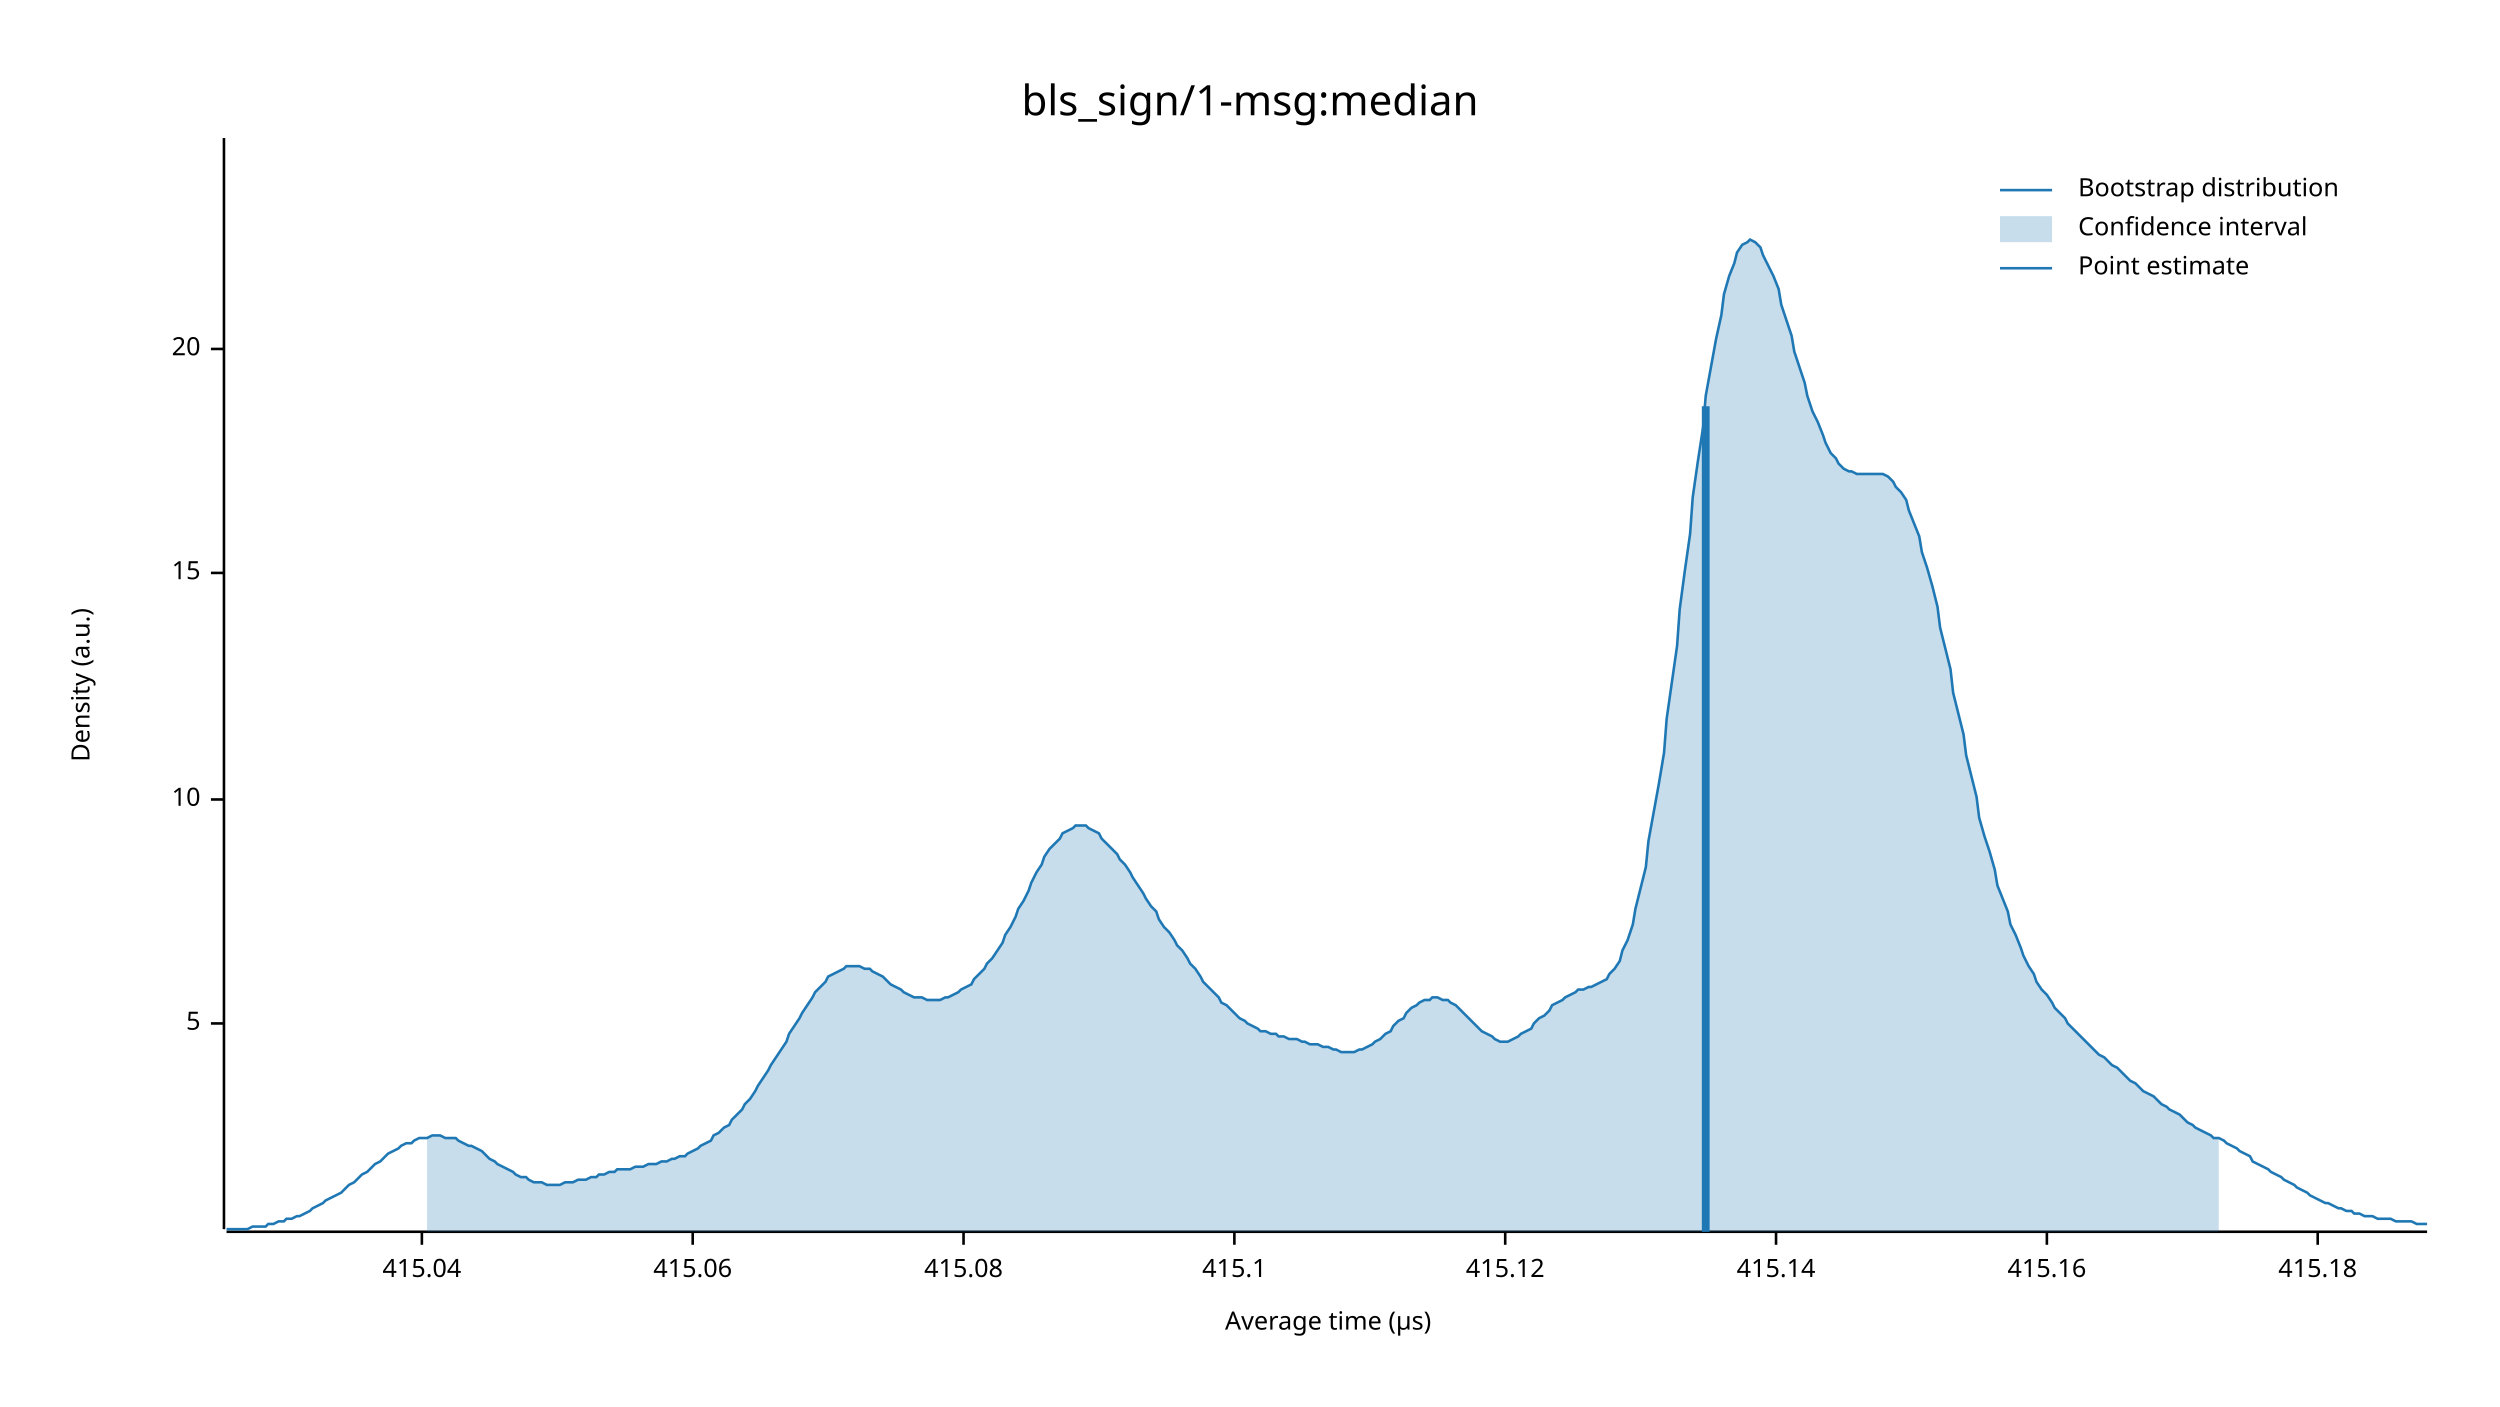
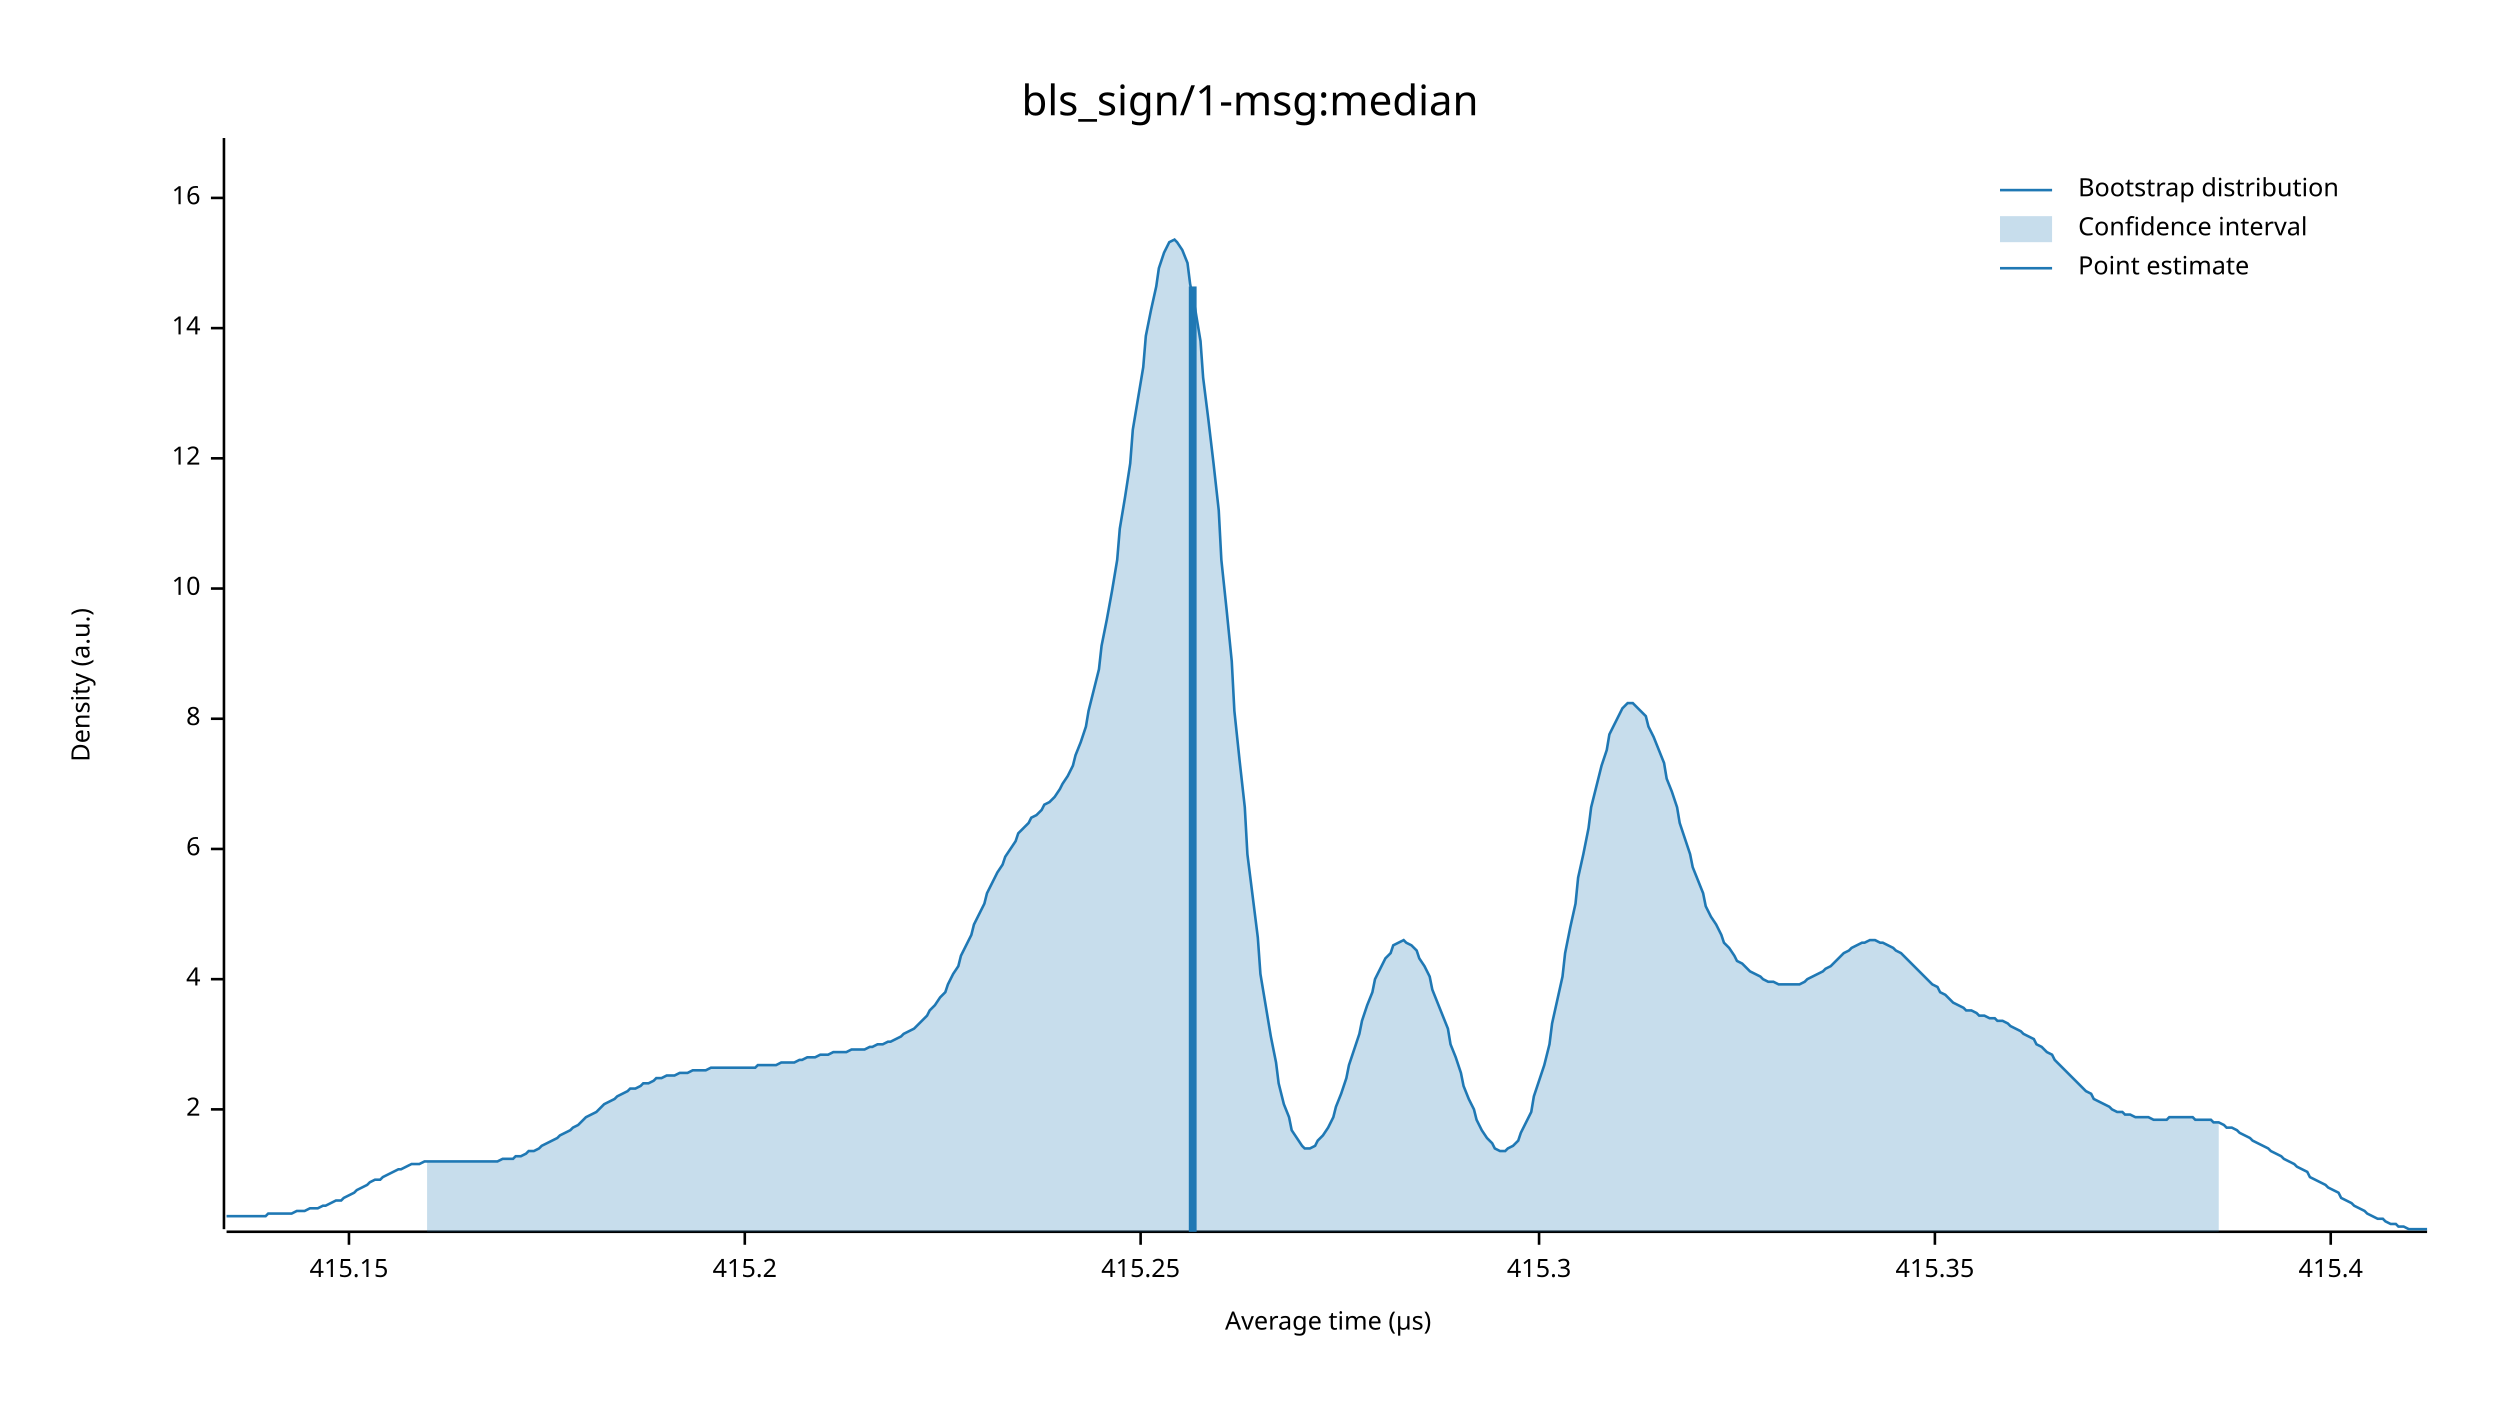
<svg xmlns="http://www.w3.org/2000/svg" width="960" height="540" viewBox="0 0 960 540">
  <text x="480" y="32" dy="0.76em" text-anchor="middle" font-family="sans-serif" font-size="16.129" opacity="1" fill="#000000">
bls_sign/1-msg:median
</text>
  <text x="27" y="263" dy="0.76em" text-anchor="middle" font-family="sans-serif" font-size="9.677" opacity="1" fill="#000000" transform="rotate(270, 27, 263)">
Density (a.u.)
</text>
  <text x="510" y="513" dy="-0.5ex" text-anchor="middle" font-family="sans-serif" font-size="9.677" opacity="1" fill="#000000">
Average time (µs)
</text>
  <polyline fill="none" opacity="1" stroke="#000000" stroke-width="1" points="86,53 86,472 " />
-   <text x="77" y="393" dy="0.5ex" text-anchor="end" font-family="sans-serif" font-size="9.677" opacity="1" fill="#000000">
- 5
+   <text x="77" y="426" dy="0.5ex" text-anchor="end" font-family="sans-serif" font-size="9.677" opacity="1" fill="#000000">
+ 2
</text>
-   <polyline fill="none" opacity="1" stroke="#000000" stroke-width="1" points="81,393 86,393 " />
-   <text x="77" y="307" dy="0.5ex" text-anchor="end" font-family="sans-serif" font-size="9.677" opacity="1" fill="#000000">
+   <polyline fill="none" opacity="1" stroke="#000000" stroke-width="1" points="81,426 86,426 " />
+   <text x="77" y="376" dy="0.5ex" text-anchor="end" font-family="sans-serif" font-size="9.677" opacity="1" fill="#000000">
+ 4
+ </text>
+   <polyline fill="none" opacity="1" stroke="#000000" stroke-width="1" points="81,376 86,376 " />
+   <text x="77" y="326" dy="0.5ex" text-anchor="end" font-family="sans-serif" font-size="9.677" opacity="1" fill="#000000">
+ 6
+ </text>
+   <polyline fill="none" opacity="1" stroke="#000000" stroke-width="1" points="81,326 86,326 " />
+   <text x="77" y="276" dy="0.5ex" text-anchor="end" font-family="sans-serif" font-size="9.677" opacity="1" fill="#000000">
+ 8
+ </text>
+   <polyline fill="none" opacity="1" stroke="#000000" stroke-width="1" points="81,276 86,276 " />
+   <text x="77" y="226" dy="0.5ex" text-anchor="end" font-family="sans-serif" font-size="9.677" opacity="1" fill="#000000">
10
</text>
-   <polyline fill="none" opacity="1" stroke="#000000" stroke-width="1" points="81,307 86,307 " />
-   <text x="77" y="220" dy="0.5ex" text-anchor="end" font-family="sans-serif" font-size="9.677" opacity="1" fill="#000000">
- 15
+   <polyline fill="none" opacity="1" stroke="#000000" stroke-width="1" points="81,226 86,226 " />
+   <text x="77" y="176" dy="0.5ex" text-anchor="end" font-family="sans-serif" font-size="9.677" opacity="1" fill="#000000">
+ 12
</text>
-   <polyline fill="none" opacity="1" stroke="#000000" stroke-width="1" points="81,220 86,220 " />
-   <text x="77" y="134" dy="0.5ex" text-anchor="end" font-family="sans-serif" font-size="9.677" opacity="1" fill="#000000">
- 20
+   <polyline fill="none" opacity="1" stroke="#000000" stroke-width="1" points="81,176 86,176 " />
+   <text x="77" y="126" dy="0.5ex" text-anchor="end" font-family="sans-serif" font-size="9.677" opacity="1" fill="#000000">
+ 14
</text>
-   <polyline fill="none" opacity="1" stroke="#000000" stroke-width="1" points="81,134 86,134 " />
+   <polyline fill="none" opacity="1" stroke="#000000" stroke-width="1" points="81,126 86,126 " />
+   <text x="77" y="76" dy="0.5ex" text-anchor="end" font-family="sans-serif" font-size="9.677" opacity="1" fill="#000000">
+ 16
+ </text>
+   <polyline fill="none" opacity="1" stroke="#000000" stroke-width="1" points="81,76 86,76 " />
  <polyline fill="none" opacity="1" stroke="#000000" stroke-width="1" points="87,473 932,473 " />
-   <text x="162" y="483" dy="0.76em" text-anchor="middle" font-family="sans-serif" font-size="9.677" opacity="1" fill="#000000">
- 415.04
+   <text x="134" y="483" dy="0.76em" text-anchor="middle" font-family="sans-serif" font-size="9.677" opacity="1" fill="#000000">
+ 415.15
</text>
-   <polyline fill="none" opacity="1" stroke="#000000" stroke-width="1" points="162,473 162,478 " />
-   <text x="266" y="483" dy="0.76em" text-anchor="middle" font-family="sans-serif" font-size="9.677" opacity="1" fill="#000000">
- 415.06
+   <polyline fill="none" opacity="1" stroke="#000000" stroke-width="1" points="134,473 134,478 " />
+   <text x="286" y="483" dy="0.76em" text-anchor="middle" font-family="sans-serif" font-size="9.677" opacity="1" fill="#000000">
+ 415.2
</text>
-   <polyline fill="none" opacity="1" stroke="#000000" stroke-width="1" points="266,473 266,478 " />
-   <text x="370" y="483" dy="0.76em" text-anchor="middle" font-family="sans-serif" font-size="9.677" opacity="1" fill="#000000">
- 415.08
+   <polyline fill="none" opacity="1" stroke="#000000" stroke-width="1" points="286,473 286,478 " />
+   <text x="438" y="483" dy="0.76em" text-anchor="middle" font-family="sans-serif" font-size="9.677" opacity="1" fill="#000000">
+ 415.25
</text>
-   <polyline fill="none" opacity="1" stroke="#000000" stroke-width="1" points="370,473 370,478 " />
-   <text x="474" y="483" dy="0.76em" text-anchor="middle" font-family="sans-serif" font-size="9.677" opacity="1" fill="#000000">
- 415.1
+   <polyline fill="none" opacity="1" stroke="#000000" stroke-width="1" points="438,473 438,478 " />
+   <text x="591" y="483" dy="0.76em" text-anchor="middle" font-family="sans-serif" font-size="9.677" opacity="1" fill="#000000">
+ 415.3
</text>
-   <polyline fill="none" opacity="1" stroke="#000000" stroke-width="1" points="474,473 474,478 " />
-   <text x="578" y="483" dy="0.76em" text-anchor="middle" font-family="sans-serif" font-size="9.677" opacity="1" fill="#000000">
- 415.12
+   <polyline fill="none" opacity="1" stroke="#000000" stroke-width="1" points="591,473 591,478 " />
+   <text x="743" y="483" dy="0.76em" text-anchor="middle" font-family="sans-serif" font-size="9.677" opacity="1" fill="#000000">
+ 415.35
</text>
-   <polyline fill="none" opacity="1" stroke="#000000" stroke-width="1" points="578,473 578,478 " />
-   <text x="682" y="483" dy="0.76em" text-anchor="middle" font-family="sans-serif" font-size="9.677" opacity="1" fill="#000000">
- 415.14
+   <polyline fill="none" opacity="1" stroke="#000000" stroke-width="1" points="743,473 743,478 " />
+   <text x="895" y="483" dy="0.76em" text-anchor="middle" font-family="sans-serif" font-size="9.677" opacity="1" fill="#000000">
+ 415.4
</text>
-   <polyline fill="none" opacity="1" stroke="#000000" stroke-width="1" points="682,473 682,478 " />
-   <text x="786" y="483" dy="0.76em" text-anchor="middle" font-family="sans-serif" font-size="9.677" opacity="1" fill="#000000">
- 415.16
- </text>
-   <polyline fill="none" opacity="1" stroke="#000000" stroke-width="1" points="786,473 786,478 " />
-   <text x="890" y="483" dy="0.76em" text-anchor="middle" font-family="sans-serif" font-size="9.677" opacity="1" fill="#000000">
- 415.18
- </text>
-   <polyline fill="none" opacity="1" stroke="#000000" stroke-width="1" points="890,473 890,478 " />
-   <polyline fill="none" opacity="1" stroke="#1F78B4" stroke-width="1" points="87,472 88,472 90,472 92,472 93,472 95,472 97,471 98,471 100,471 102,471 103,470 105,470 107,469 109,469 110,468 112,468 114,467 115,467 117,466 119,465 120,464 122,463 124,462 125,461 127,460 129,459 131,458 132,457 134,455 136,454 137,453 139,451 141,450 142,449 144,447 146,446 147,445 149,443 151,442 153,441 154,440 156,439 158,439 159,438 161,437 163,437 164,437 166,436 168,436 169,436 171,437 173,437 175,437 176,438 178,439 180,440 181,440 183,441 185,442 186,443 188,445 190,446 191,447 193,448 195,449 197,450 198,451 200,452 202,452 203,453 205,454 207,454 208,454 210,455 212,455 214,455 215,455 217,454 219,454 220,454 222,453 224,453 225,453 227,452 229,452 230,451 232,451 234,450 236,450 237,449 239,449 241,449 242,449 244,448 246,448 247,448 249,447 251,447 252,447 254,446 256,446 258,445 259,445 261,444 263,444 264,443 266,442 268,441 269,440 271,439 273,438 274,436 276,435 278,433 280,432 281,430 283,428 285,426 286,424 288,422 290,419 291,417 293,414 295,411 296,409 298,406 300,403 302,400 303,397 305,394 307,391 308,389 310,386 312,383 313,381 315,379 317,377 318,375 320,374 322,373 324,372 325,371 327,371 329,371 330,371 332,372 334,372 335,373 337,374 339,375 341,377 342,378 344,379 346,380 347,381 349,382 351,383 352,383 354,383 356,384 357,384 359,384 361,384 363,383 364,383 366,382 368,381 369,380 371,379 373,378 374,376 376,374 378,372 379,370 381,368 383,365 385,362 386,359 388,356 390,352 391,349 393,346 395,342 396,339 398,335 400,332 401,329 403,326 405,324 407,322 408,320 410,319 412,318 413,317 415,317 417,317 418,318 420,319 422,320 423,322 425,324 427,326 429,328 430,330 432,332 434,335 435,337 437,340 439,343 440,345 442,348 444,350 445,353 447,356 449,358 451,361 452,363 454,365 456,368 457,370 459,372 461,375 462,377 464,379 466,381 468,383 469,385 471,386 473,388 474,389 476,391 478,392 479,393 481,394 483,395 484,396 486,396 488,397 490,397 491,398 493,398 495,399 496,399 498,399 500,400 501,400 503,401 505,401 506,401 508,402 510,402 512,403 513,403 515,404 517,404 518,404 520,404 522,403 523,403 525,402 527,401 528,400 530,399 532,397 534,396 535,394 537,392 539,391 540,389 542,387 544,386 545,385 547,384 549,384 550,383 552,383 554,384 556,384 557,385 559,386 561,388 562,389 564,391 566,393 567,394 569,396 571,397 573,398 574,399 576,400 578,400 579,400 581,399 583,398 584,397 586,396 588,395 589,393 591,391 593,390 595,388 596,386 598,385 600,384 601,383 603,382 605,381 606,380 608,380 610,379 611,379 613,378 615,377 617,376 618,374 620,372 622,369 623,365 625,361 627,355 628,349 630,341 632,333 633,323 635,312 637,301 639,289 640,276 642,262 644,248 645,234 647,219 649,205 650,191 652,177 654,164 655,152 657,141 659,130 661,121 662,113 664,106 666,101 667,97 669,94 671,93 672,92 674,93 676,95 677,98 679,102 681,106 683,111 684,117 686,123 688,129 689,135 691,141 693,147 694,152 696,158 698,162 700,167 701,170 703,174 705,176 706,178 708,180 710,181 711,181 713,182 715,182 716,182 718,182 720,182 722,182 723,182 725,183 727,185 728,187 730,189 732,192 733,196 735,201 737,206 738,212 740,218 742,225 744,233 745,241 747,249 749,257 750,266 752,274 754,282 755,290 757,298 759,306 760,314 762,321 764,327 766,334 767,340 769,345 771,350 772,355 774,359 776,364 777,367 779,371 781,374 782,377 784,380 786,382 788,385 789,387 791,389 793,391 794,393 796,395 798,397 799,398 801,400 803,402 804,403 806,405 808,406 810,408 811,409 813,410 815,412 816,413 818,415 820,416 821,417 823,419 825,420 827,421 828,422 830,424 832,425 833,426 835,427 837,428 838,429 840,431 842,432 843,433 845,434 847,435 849,436 850,437 852,437 854,438 855,439 857,440 859,441 860,442 862,443 864,444 865,446 867,447 869,448 871,449 872,450 874,451 876,452 877,453 879,454 881,455 882,456 884,457 886,458 887,459 889,460 891,461 893,462 894,462 896,463 898,464 899,464 901,465 903,465 904,466 906,466 908,467 909,467 911,467 913,468 915,468 916,468 918,468 920,469 921,469 923,469 925,469 926,469 928,470 930,470 932,470 " />
-   <polygon opacity="0.25" fill="#1F78B4" points="164,437 166,436 168,436 169,436 171,437 173,437 175,437 176,438 178,439 180,440 181,440 183,441 185,442 186,443 188,445 190,446 191,447 193,448 195,449 197,450 198,451 200,452 202,452 203,453 205,454 207,454 208,454 210,455 212,455 214,455 215,455 217,454 219,454 220,454 222,453 224,453 225,453 227,452 229,452 230,451 232,451 234,450 236,450 237,449 239,449 241,449 242,449 244,448 246,448 247,448 249,447 251,447 252,447 254,446 256,446 258,445 259,445 261,444 263,444 264,443 266,442 268,441 269,440 271,439 273,438 274,436 276,435 278,433 280,432 281,430 283,428 285,426 286,424 288,422 290,419 291,417 293,414 295,411 296,409 298,406 300,403 302,400 303,397 305,394 307,391 308,389 310,386 312,383 313,381 315,379 317,377 318,375 320,374 322,373 324,372 325,371 327,371 329,371 330,371 332,372 334,372 335,373 337,374 339,375 341,377 342,378 344,379 346,380 347,381 349,382 351,383 352,383 354,383 356,384 357,384 359,384 361,384 363,383 364,383 366,382 368,381 369,380 371,379 373,378 374,376 376,374 378,372 379,370 381,368 383,365 385,362 386,359 388,356 390,352 391,349 393,346 395,342 396,339 398,335 400,332 401,329 403,326 405,324 407,322 408,320 410,319 412,318 413,317 415,317 417,317 418,318 420,319 422,320 423,322 425,324 427,326 429,328 430,330 432,332 434,335 435,337 437,340 439,343 440,345 442,348 444,350 445,353 447,356 449,358 451,361 452,363 454,365 456,368 457,370 459,372 461,375 462,377 464,379 466,381 468,383 469,385 471,386 473,388 474,389 476,391 478,392 479,393 481,394 483,395 484,396 486,396 488,397 490,397 491,398 493,398 495,399 496,399 498,399 500,400 501,400 503,401 505,401 506,401 508,402 510,402 512,403 513,403 515,404 517,404 518,404 520,404 522,403 523,403 525,402 527,401 528,400 530,399 532,397 534,396 535,394 537,392 539,391 540,389 542,387 544,386 545,385 547,384 549,384 550,383 552,383 554,384 556,384 557,385 559,386 561,388 562,389 564,391 566,393 567,394 569,396 571,397 573,398 574,399 576,400 578,400 579,400 581,399 583,398 584,397 586,396 588,395 589,393 591,391 593,390 595,388 596,386 598,385 600,384 601,383 603,382 605,381 606,380 608,380 610,379 611,379 613,378 615,377 617,376 618,374 620,372 622,369 623,365 625,361 627,355 628,349 630,341 632,333 633,323 635,312 637,301 639,289 640,276 642,262 644,248 645,234 647,219 649,205 650,191 652,177 654,164 655,152 657,141 659,130 661,121 662,113 664,106 666,101 667,97 669,94 671,93 672,92 674,93 676,95 677,98 679,102 681,106 683,111 684,117 686,123 688,129 689,135 691,141 693,147 694,152 696,158 698,162 700,167 701,170 703,174 705,176 706,178 708,180 710,181 711,181 713,182 715,182 716,182 718,182 720,182 722,182 723,182 725,183 727,185 728,187 730,189 732,192 733,196 735,201 737,206 738,212 740,218 742,225 744,233 745,241 747,249 749,257 750,266 752,274 754,282 755,290 757,298 759,306 760,314 762,321 764,327 766,334 767,340 769,345 771,350 772,355 774,359 776,364 777,367 779,371 781,374 782,377 784,380 786,382 788,385 789,387 791,389 793,391 794,393 796,395 798,397 799,398 801,400 803,402 804,403 806,405 808,406 810,408 811,409 813,410 815,412 816,413 818,415 820,416 821,417 823,419 825,420 827,421 828,422 830,424 832,425 833,426 835,427 837,428 838,429 840,431 842,432 843,433 845,434 847,435 849,436 850,437 852,437 852,473 164,473 " />
-   <polyline fill="none" opacity="1" stroke="#1F78B4" stroke-width="3" points="655,473 655,156 " />
+   <polyline fill="none" opacity="1" stroke="#000000" stroke-width="1" points="895,473 895,478 " />
+   <polyline fill="none" opacity="1" stroke="#1F78B4" stroke-width="1" points="87,467 88,467 90,467 92,467 93,467 95,467 97,467 98,467 100,467 102,467 103,466 105,466 107,466 109,466 110,466 112,466 114,465 115,465 117,465 119,464 120,464 122,464 124,463 125,463 127,462 129,461 131,461 132,460 134,459 136,458 137,457 139,456 141,455 142,454 144,453 146,453 147,452 149,451 151,450 153,449 154,449 156,448 158,447 159,447 161,447 163,446 164,446 166,446 168,446 169,446 171,446 173,446 175,446 176,446 178,446 180,446 181,446 183,446 185,446 186,446 188,446 190,446 191,446 193,445 195,445 197,445 198,444 200,444 202,443 203,442 205,442 207,441 208,440 210,439 212,438 214,437 215,436 217,435 219,434 220,433 222,432 224,430 225,429 227,428 229,427 230,426 232,424 234,423 236,422 237,421 239,420 241,419 242,418 244,418 246,417 247,416 249,416 251,415 252,414 254,414 256,413 258,413 259,413 261,412 263,412 264,412 266,411 268,411 269,411 271,411 273,410 274,410 276,410 278,410 280,410 281,410 283,410 285,410 286,410 288,410 290,410 291,409 293,409 295,409 296,409 298,409 300,408 302,408 303,408 305,408 307,407 308,407 310,406 312,406 313,406 315,405 317,405 318,405 320,404 322,404 324,404 325,404 327,403 329,403 330,403 332,403 334,402 335,402 337,401 339,401 341,400 342,400 344,399 346,398 347,397 349,396 351,395 352,394 354,392 356,390 357,388 359,386 361,383 363,381 364,378 366,374 368,371 369,367 371,363 373,359 374,355 376,351 378,347 379,343 381,339 383,335 385,332 386,329 388,326 390,323 391,320 393,318 395,316 396,314 398,313 400,311 401,309 403,308 405,306 407,303 408,301 410,298 412,294 413,290 415,285 417,279 418,273 420,265 422,257 423,248 425,238 427,227 429,215 430,203 432,191 434,178 435,165 437,153 439,141 440,129 442,119 444,110 445,103 447,97 449,93 451,92 452,93 454,96 456,101 457,109 459,119 461,131 462,145 464,161 466,178 468,196 469,215 471,234 473,254 474,273 476,292 478,310 479,328 481,344 483,360 484,374 486,386 488,398 490,408 491,416 493,424 495,429 496,434 498,437 500,440 501,441 503,441 505,440 506,438 508,436 510,433 512,429 513,425 515,420 517,414 518,409 520,403 522,397 523,392 525,386 527,381 528,376 530,372 532,368 534,366 535,363 537,362 539,361 540,362 542,363 544,365 545,368 547,371 549,375 550,380 552,385 554,390 556,395 557,401 559,406 561,412 562,417 564,422 566,426 567,430 569,434 571,437 573,439 574,441 576,442 578,442 579,441 581,440 583,438 584,435 586,431 588,427 589,421 591,415 593,409 595,401 596,393 598,384 600,375 601,366 603,356 605,347 606,337 608,328 610,318 611,310 613,302 615,294 617,288 618,282 620,278 622,274 623,272 625,270 627,270 628,271 630,273 632,275 633,279 635,283 637,288 639,293 640,299 642,304 644,310 645,316 647,322 649,328 650,333 652,338 654,343 655,348 657,352 659,355 661,359 662,362 664,364 666,367 667,369 669,370 671,372 672,373 674,374 676,375 677,376 679,377 681,377 683,378 684,378 686,378 688,378 689,378 691,378 693,377 694,376 696,375 698,374 700,373 701,372 703,371 705,369 706,368 708,366 710,365 711,364 713,363 715,362 716,362 718,361 720,361 722,362 723,362 725,363 727,364 728,365 730,366 732,368 733,369 735,371 737,373 738,374 740,376 742,378 744,379 745,381 747,382 749,384 750,385 752,386 754,387 755,388 757,388 759,389 760,390 762,390 764,391 766,391 767,392 769,392 771,393 772,394 774,395 776,396 777,397 779,398 781,399 782,401 784,402 786,404 788,405 789,407 791,409 793,411 794,412 796,414 798,416 799,417 801,419 803,420 804,422 806,423 808,424 810,425 811,426 813,427 815,427 816,428 818,428 820,429 821,429 823,429 825,429 827,430 828,430 830,430 832,430 833,429 835,429 837,429 838,429 840,429 842,429 843,430 845,430 847,430 849,430 850,431 852,431 854,432 855,433 857,433 859,434 860,435 862,436 864,437 865,438 867,439 869,440 871,441 872,442 874,443 876,444 877,445 879,446 881,447 882,448 884,449 886,450 887,452 889,453 891,454 893,455 894,456 896,457 898,458 899,460 901,461 903,462 904,463 906,464 908,465 909,466 911,467 913,468 915,468 916,469 918,470 920,470 921,471 923,471 925,472 926,472 928,472 930,472 932,472 " />
+   <polygon opacity="0.25" fill="#1F78B4" points="164,446 166,446 168,446 169,446 171,446 173,446 175,446 176,446 178,446 180,446 181,446 183,446 185,446 186,446 188,446 190,446 191,446 193,445 195,445 197,445 198,444 200,444 202,443 203,442 205,442 207,441 208,440 210,439 212,438 214,437 215,436 217,435 219,434 220,433 222,432 224,430 225,429 227,428 229,427 230,426 232,424 234,423 236,422 237,421 239,420 241,419 242,418 244,418 246,417 247,416 249,416 251,415 252,414 254,414 256,413 258,413 259,413 261,412 263,412 264,412 266,411 268,411 269,411 271,411 273,410 274,410 276,410 278,410 280,410 281,410 283,410 285,410 286,410 288,410 290,410 291,409 293,409 295,409 296,409 298,409 300,408 302,408 303,408 305,408 307,407 308,407 310,406 312,406 313,406 315,405 317,405 318,405 320,404 322,404 324,404 325,404 327,403 329,403 330,403 332,403 334,402 335,402 337,401 339,401 341,400 342,400 344,399 346,398 347,397 349,396 351,395 352,394 354,392 356,390 357,388 359,386 361,383 363,381 364,378 366,374 368,371 369,367 371,363 373,359 374,355 376,351 378,347 379,343 381,339 383,335 385,332 386,329 388,326 390,323 391,320 393,318 395,316 396,314 398,313 400,311 401,309 403,308 405,306 407,303 408,301 410,298 412,294 413,290 415,285 417,279 418,273 420,265 422,257 423,248 425,238 427,227 429,215 430,203 432,191 434,178 435,165 437,153 439,141 440,129 442,119 444,110 445,103 447,97 449,93 451,92 452,93 454,96 456,101 457,109 459,119 461,131 462,145 464,161 466,178 468,196 469,215 471,234 473,254 474,273 476,292 478,310 479,328 481,344 483,360 484,374 486,386 488,398 490,408 491,416 493,424 495,429 496,434 498,437 500,440 501,441 503,441 505,440 506,438 508,436 510,433 512,429 513,425 515,420 517,414 518,409 520,403 522,397 523,392 525,386 527,381 528,376 530,372 532,368 534,366 535,363 537,362 539,361 540,362 542,363 544,365 545,368 547,371 549,375 550,380 552,385 554,390 556,395 557,401 559,406 561,412 562,417 564,422 566,426 567,430 569,434 571,437 573,439 574,441 576,442 578,442 579,441 581,440 583,438 584,435 586,431 588,427 589,421 591,415 593,409 595,401 596,393 598,384 600,375 601,366 603,356 605,347 606,337 608,328 610,318 611,310 613,302 615,294 617,288 618,282 620,278 622,274 623,272 625,270 627,270 628,271 630,273 632,275 633,279 635,283 637,288 639,293 640,299 642,304 644,310 645,316 647,322 649,328 650,333 652,338 654,343 655,348 657,352 659,355 661,359 662,362 664,364 666,367 667,369 669,370 671,372 672,373 674,374 676,375 677,376 679,377 681,377 683,378 684,378 686,378 688,378 689,378 691,378 693,377 694,376 696,375 698,374 700,373 701,372 703,371 705,369 706,368 708,366 710,365 711,364 713,363 715,362 716,362 718,361 720,361 722,362 723,362 725,363 727,364 728,365 730,366 732,368 733,369 735,371 737,373 738,374 740,376 742,378 744,379 745,381 747,382 749,384 750,385 752,386 754,387 755,388 757,388 759,389 760,390 762,390 764,391 766,391 767,392 769,392 771,393 772,394 774,395 776,396 777,397 779,398 781,399 782,401 784,402 786,404 788,405 789,407 791,409 793,411 794,412 796,414 798,416 799,417 801,419 803,420 804,422 806,423 808,424 810,425 811,426 813,427 815,427 816,428 818,428 820,429 821,429 823,429 825,429 827,430 828,430 830,430 832,430 833,429 835,429 837,429 838,429 840,429 842,429 843,430 845,430 847,430 849,430 850,431 852,431 852,473 164,473 " />
+   <polyline fill="none" opacity="1" stroke="#1F78B4" stroke-width="3" points="458,473 458,110 " />
  <text x="798" y="68" dy="0.76em" text-anchor="start" font-family="sans-serif" font-size="9.677" opacity="1" fill="#000000">
Bootstrap distribution
</text>
  <text x="798" y="83" dy="0.76em" text-anchor="start" font-family="sans-serif" font-size="9.677" opacity="1" fill="#000000">
Confidence interval
</text>
  <text x="798" y="98" dy="0.76em" text-anchor="start" font-family="sans-serif" font-size="9.677" opacity="1" fill="#000000">
Point estimate
</text>
  <polyline fill="none" opacity="1" stroke="#1F78B4" stroke-width="1" points="768,73 788,73 " />
  <rect x="768" y="83" width="20" height="10" opacity="0.25" fill="#1F78B4" stroke="none" />
  <polyline fill="none" opacity="1" stroke="#1F78B4" stroke-width="1" points="768,103 788,103 " />
</svg>
